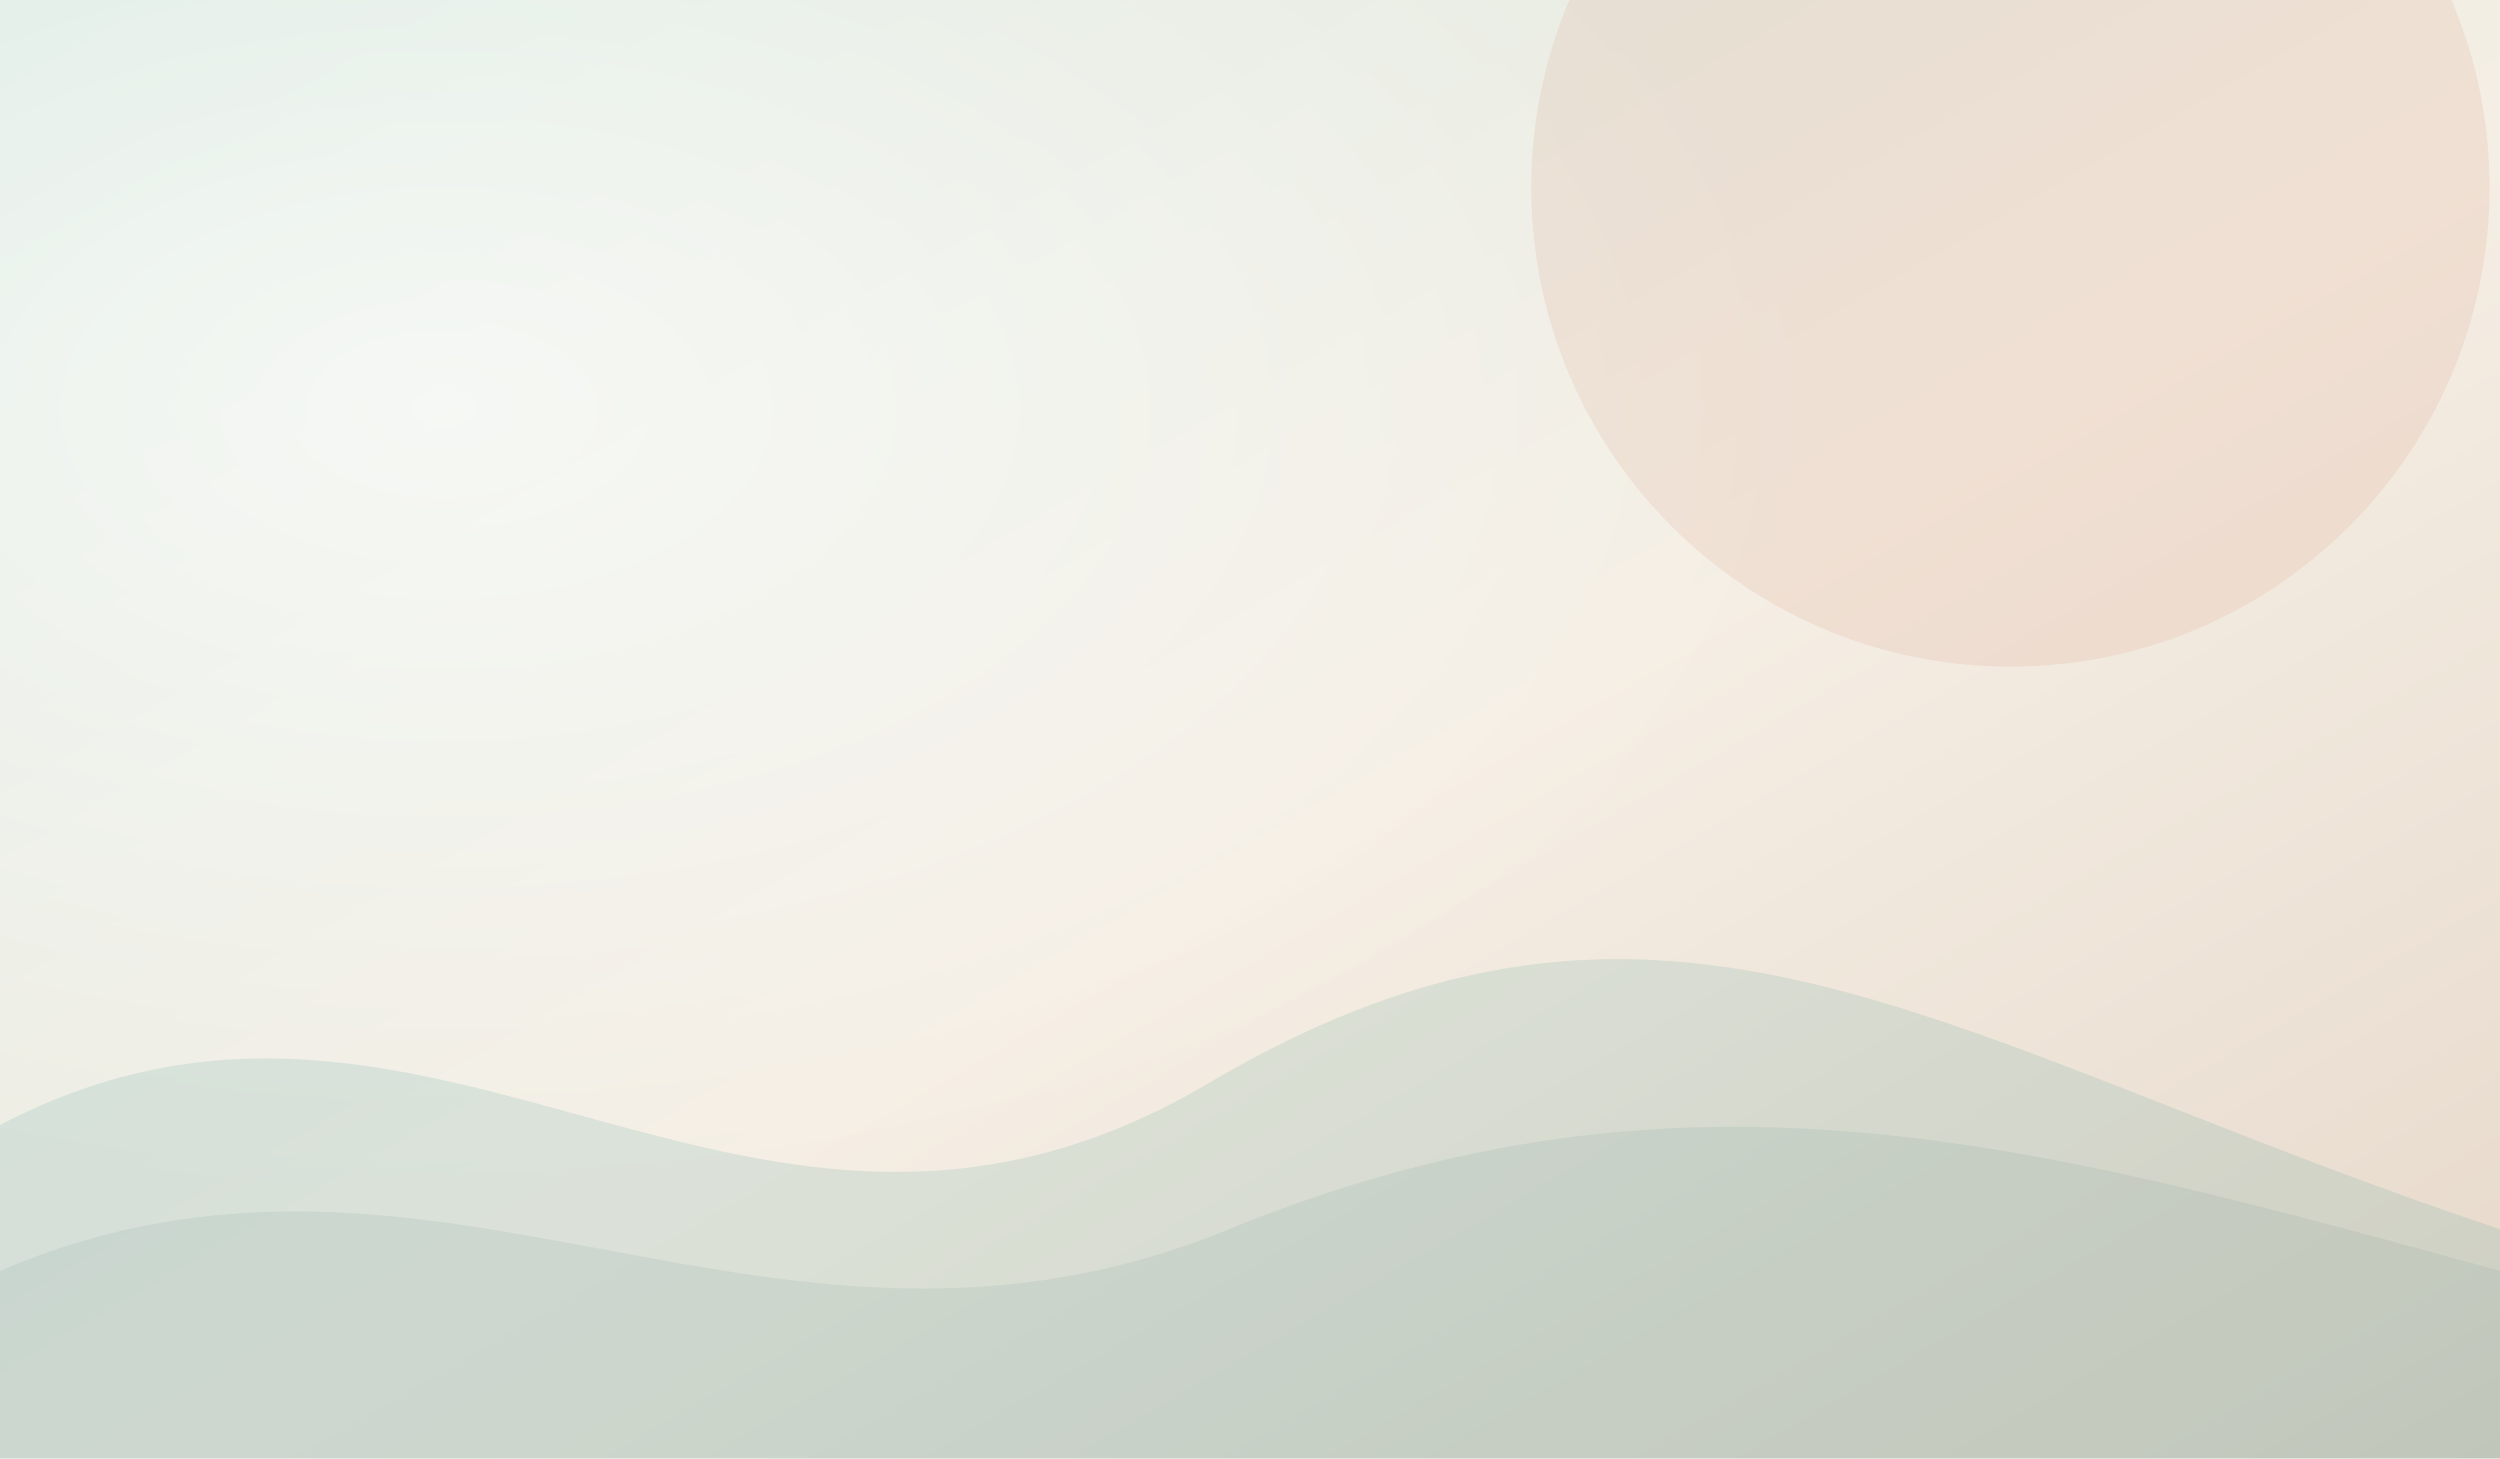
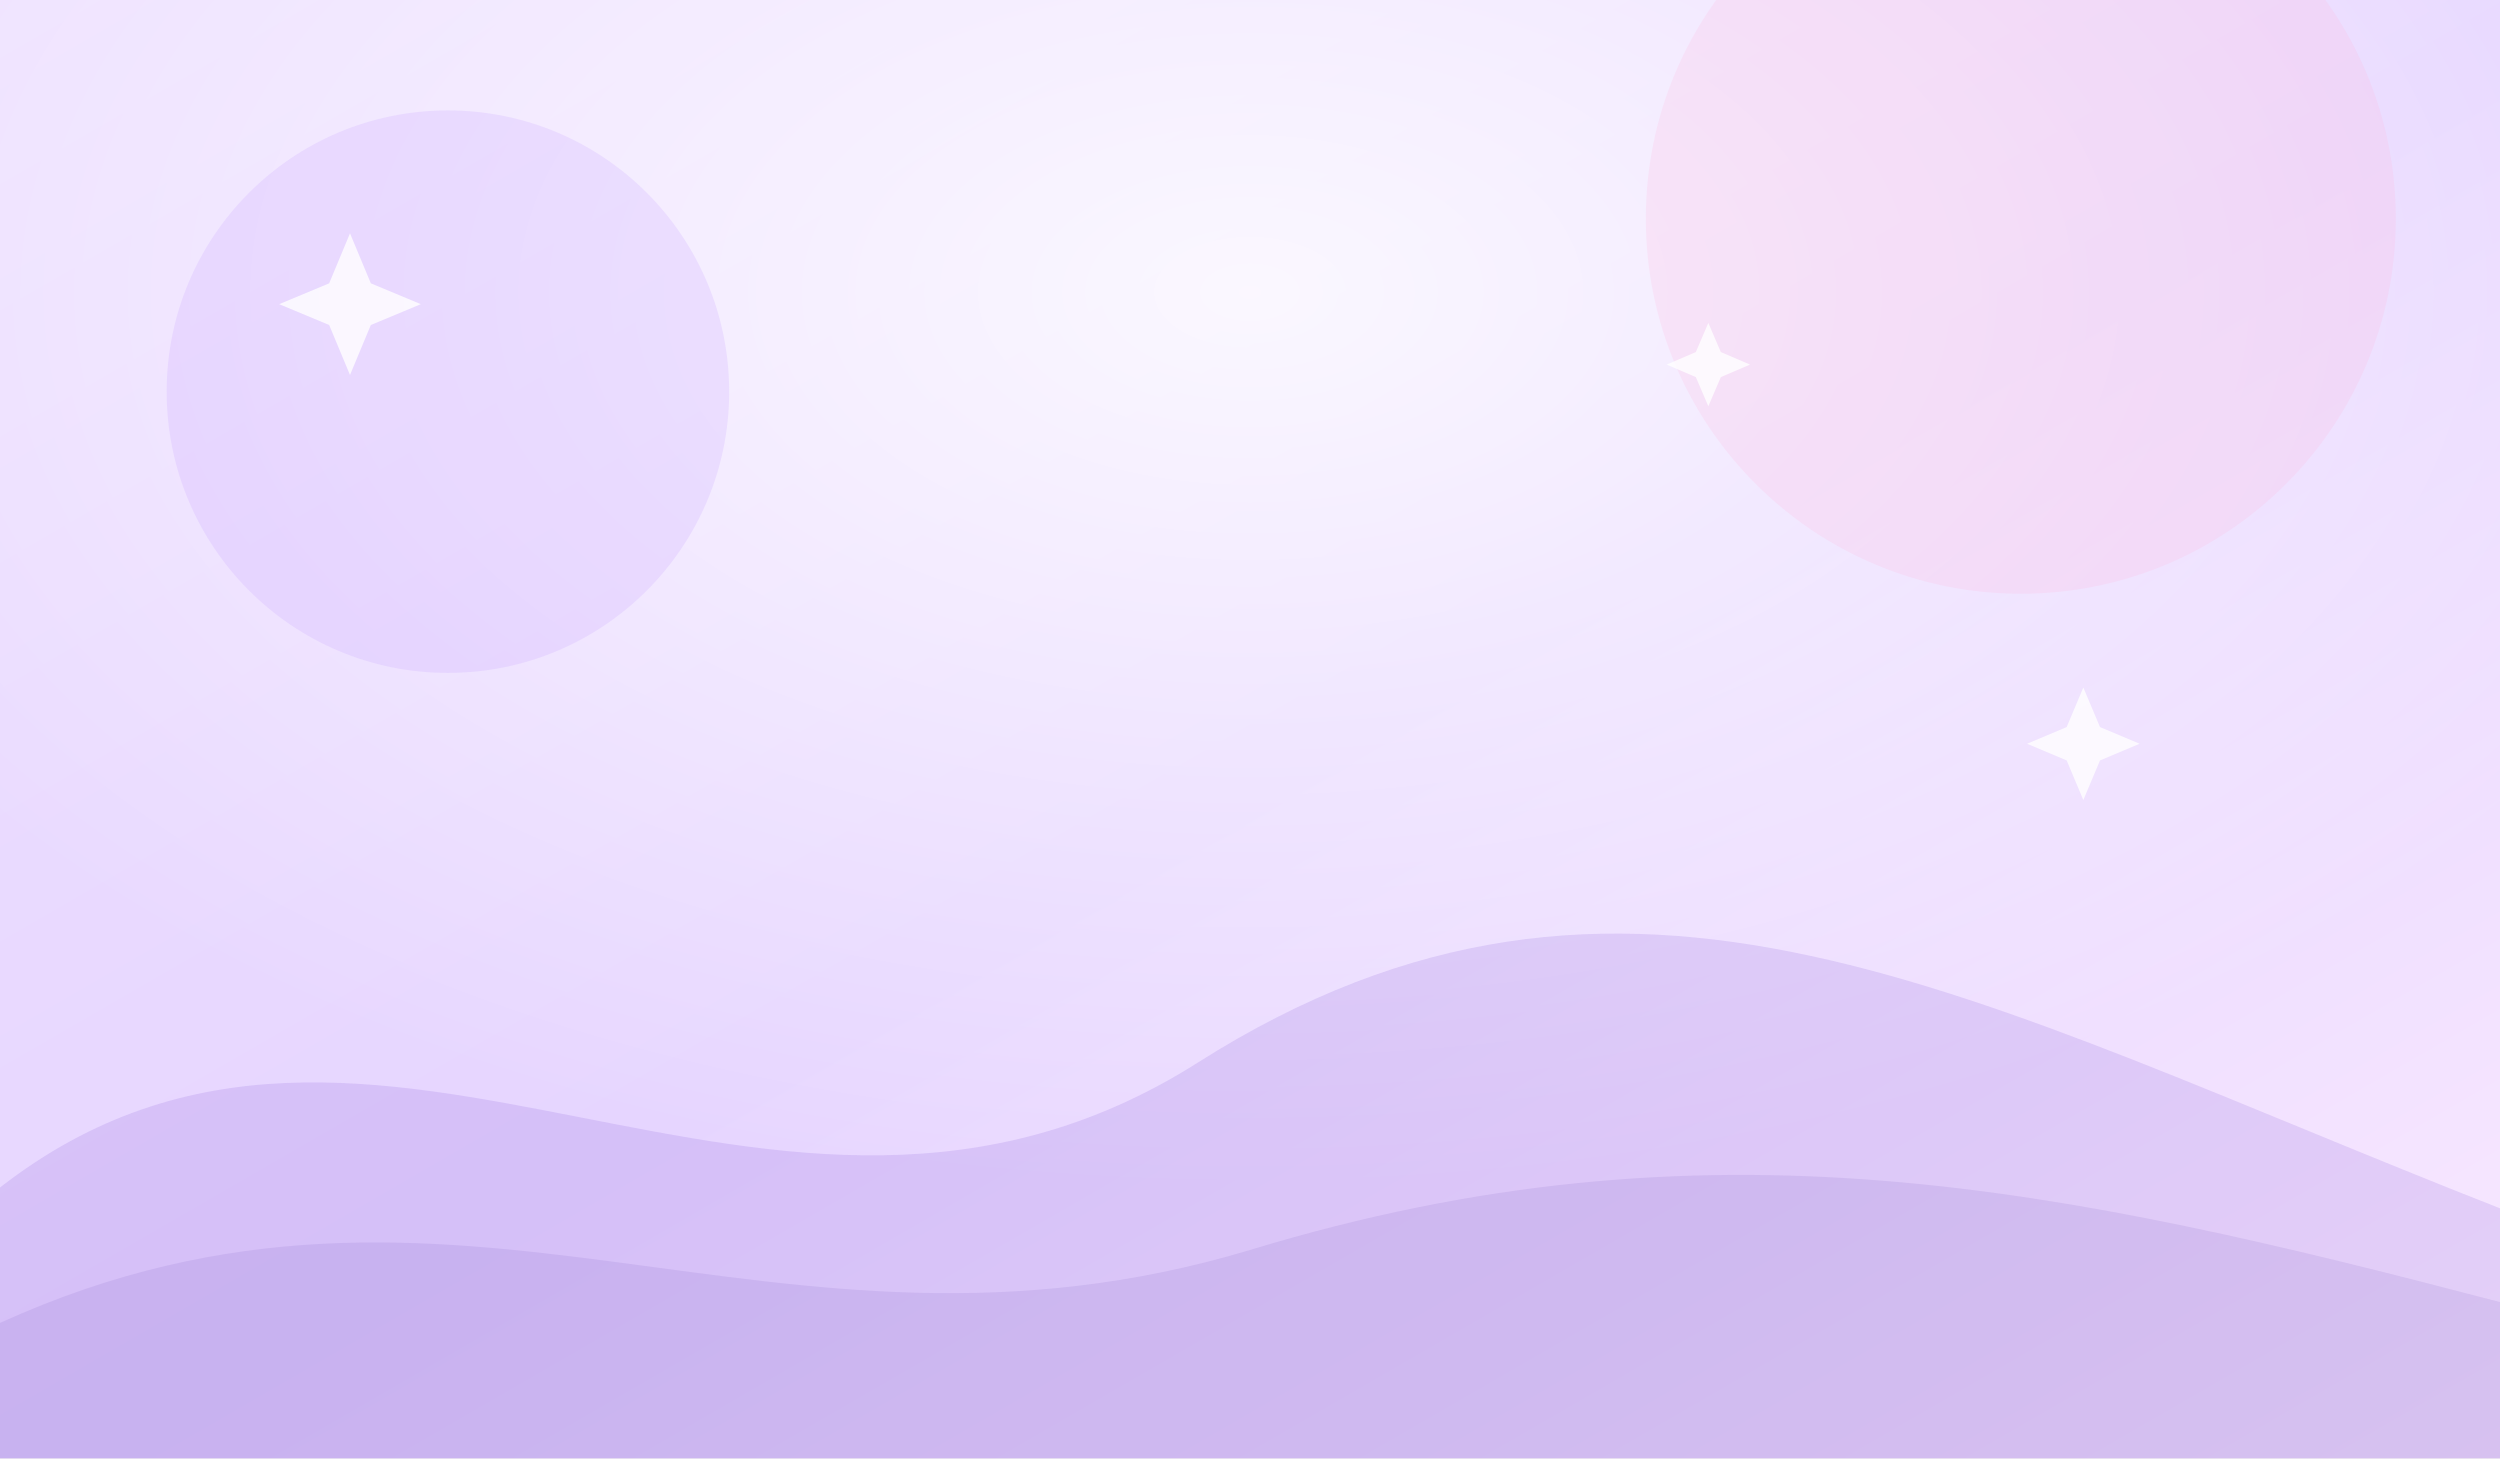
<svg xmlns="http://www.w3.org/2000/svg" viewBox="0 0 1200 700" role="img" aria-labelledby="title desc">
  <defs>
-     <linearGradient id="paper" x1="0" y1="0" x2="1" y2="1">
-       <stop offset="0" stop-color="#dcebe3" />
-       <stop offset="0.55" stop-color="#f5eee4" />
-       <stop offset="1" stop-color="#e6d8ca" />
+     <linearGradient id="lavender" x1="0" y1="0" x2="1" y2="1">
+       <stop offset="0" stop-color="#eee1ff" />
+       <stop offset="0.52" stop-color="#e6d5ff" />
+       <stop offset="1" stop-color="#f9e9ff" />
    </linearGradient>
-     <radialGradient id="glow" cx="0.18" cy="0.28" r="0.55">
-       <stop offset="0" stop-color="#ffffff" stop-opacity="0.62" />
+     <radialGradient id="halo" cx="0.5" cy="0.2" r="0.62">
+       <stop offset="0" stop-color="#ffffff" stop-opacity="0.8" />
      <stop offset="1" stop-color="#ffffff" stop-opacity="0" />
    </radialGradient>
  </defs>
-   <rect width="1200" height="700" fill="url(#paper)" />
-   <rect width="1200" height="700" fill="url(#glow)" />
-   <circle cx="965" cy="90" r="230" fill="#c97955" fill-opacity="0.12" />
-   <path d="M0 540C210 430 360 650 580 520s350-20 620 70v110H0z" fill="#3f8f89" fill-opacity="0.14" />
-   <path d="M0 610c210-90 370 70 590-20 220-90 390-40 610 20v90H0z" fill="#286b68" fill-opacity="0.08" />
+   <rect width="1200" height="700" fill="url(#lavender)" />
+   <rect width="1200" height="700" fill="url(#halo)" />
+   <circle cx="215" cy="188" r="135" fill="#c49dff" fill-opacity="0.2" />
+   <circle cx="970" cy="105" r="180" fill="#ffb7e0" fill-opacity="0.2" />
+   <path d="M0 570C180 430 370 640 575 510s370-30 625 70v120H0z" fill="#7850d3" fill-opacity="0.16" />
+   <path d="M0 635c220-100 370 34 600-35 220-67 390-30 600 25v75H0z" fill="#5836a3" fill-opacity="0.1" />
+   <g fill="#ffffff" fill-opacity="0.8">
+     <path d="M168 112l10 24 24 10-24 10-10 24-10-24-24-10 24-10z" />
+     <path d="M1000 330l8 19 19 8-19 8-8 19-8-19-19-8 19-8z" />
+     <path d="M820 155l6 14 14 6-14 6-6 14-6-14-14-6 14-6z" />
+   </g>
</svg>
